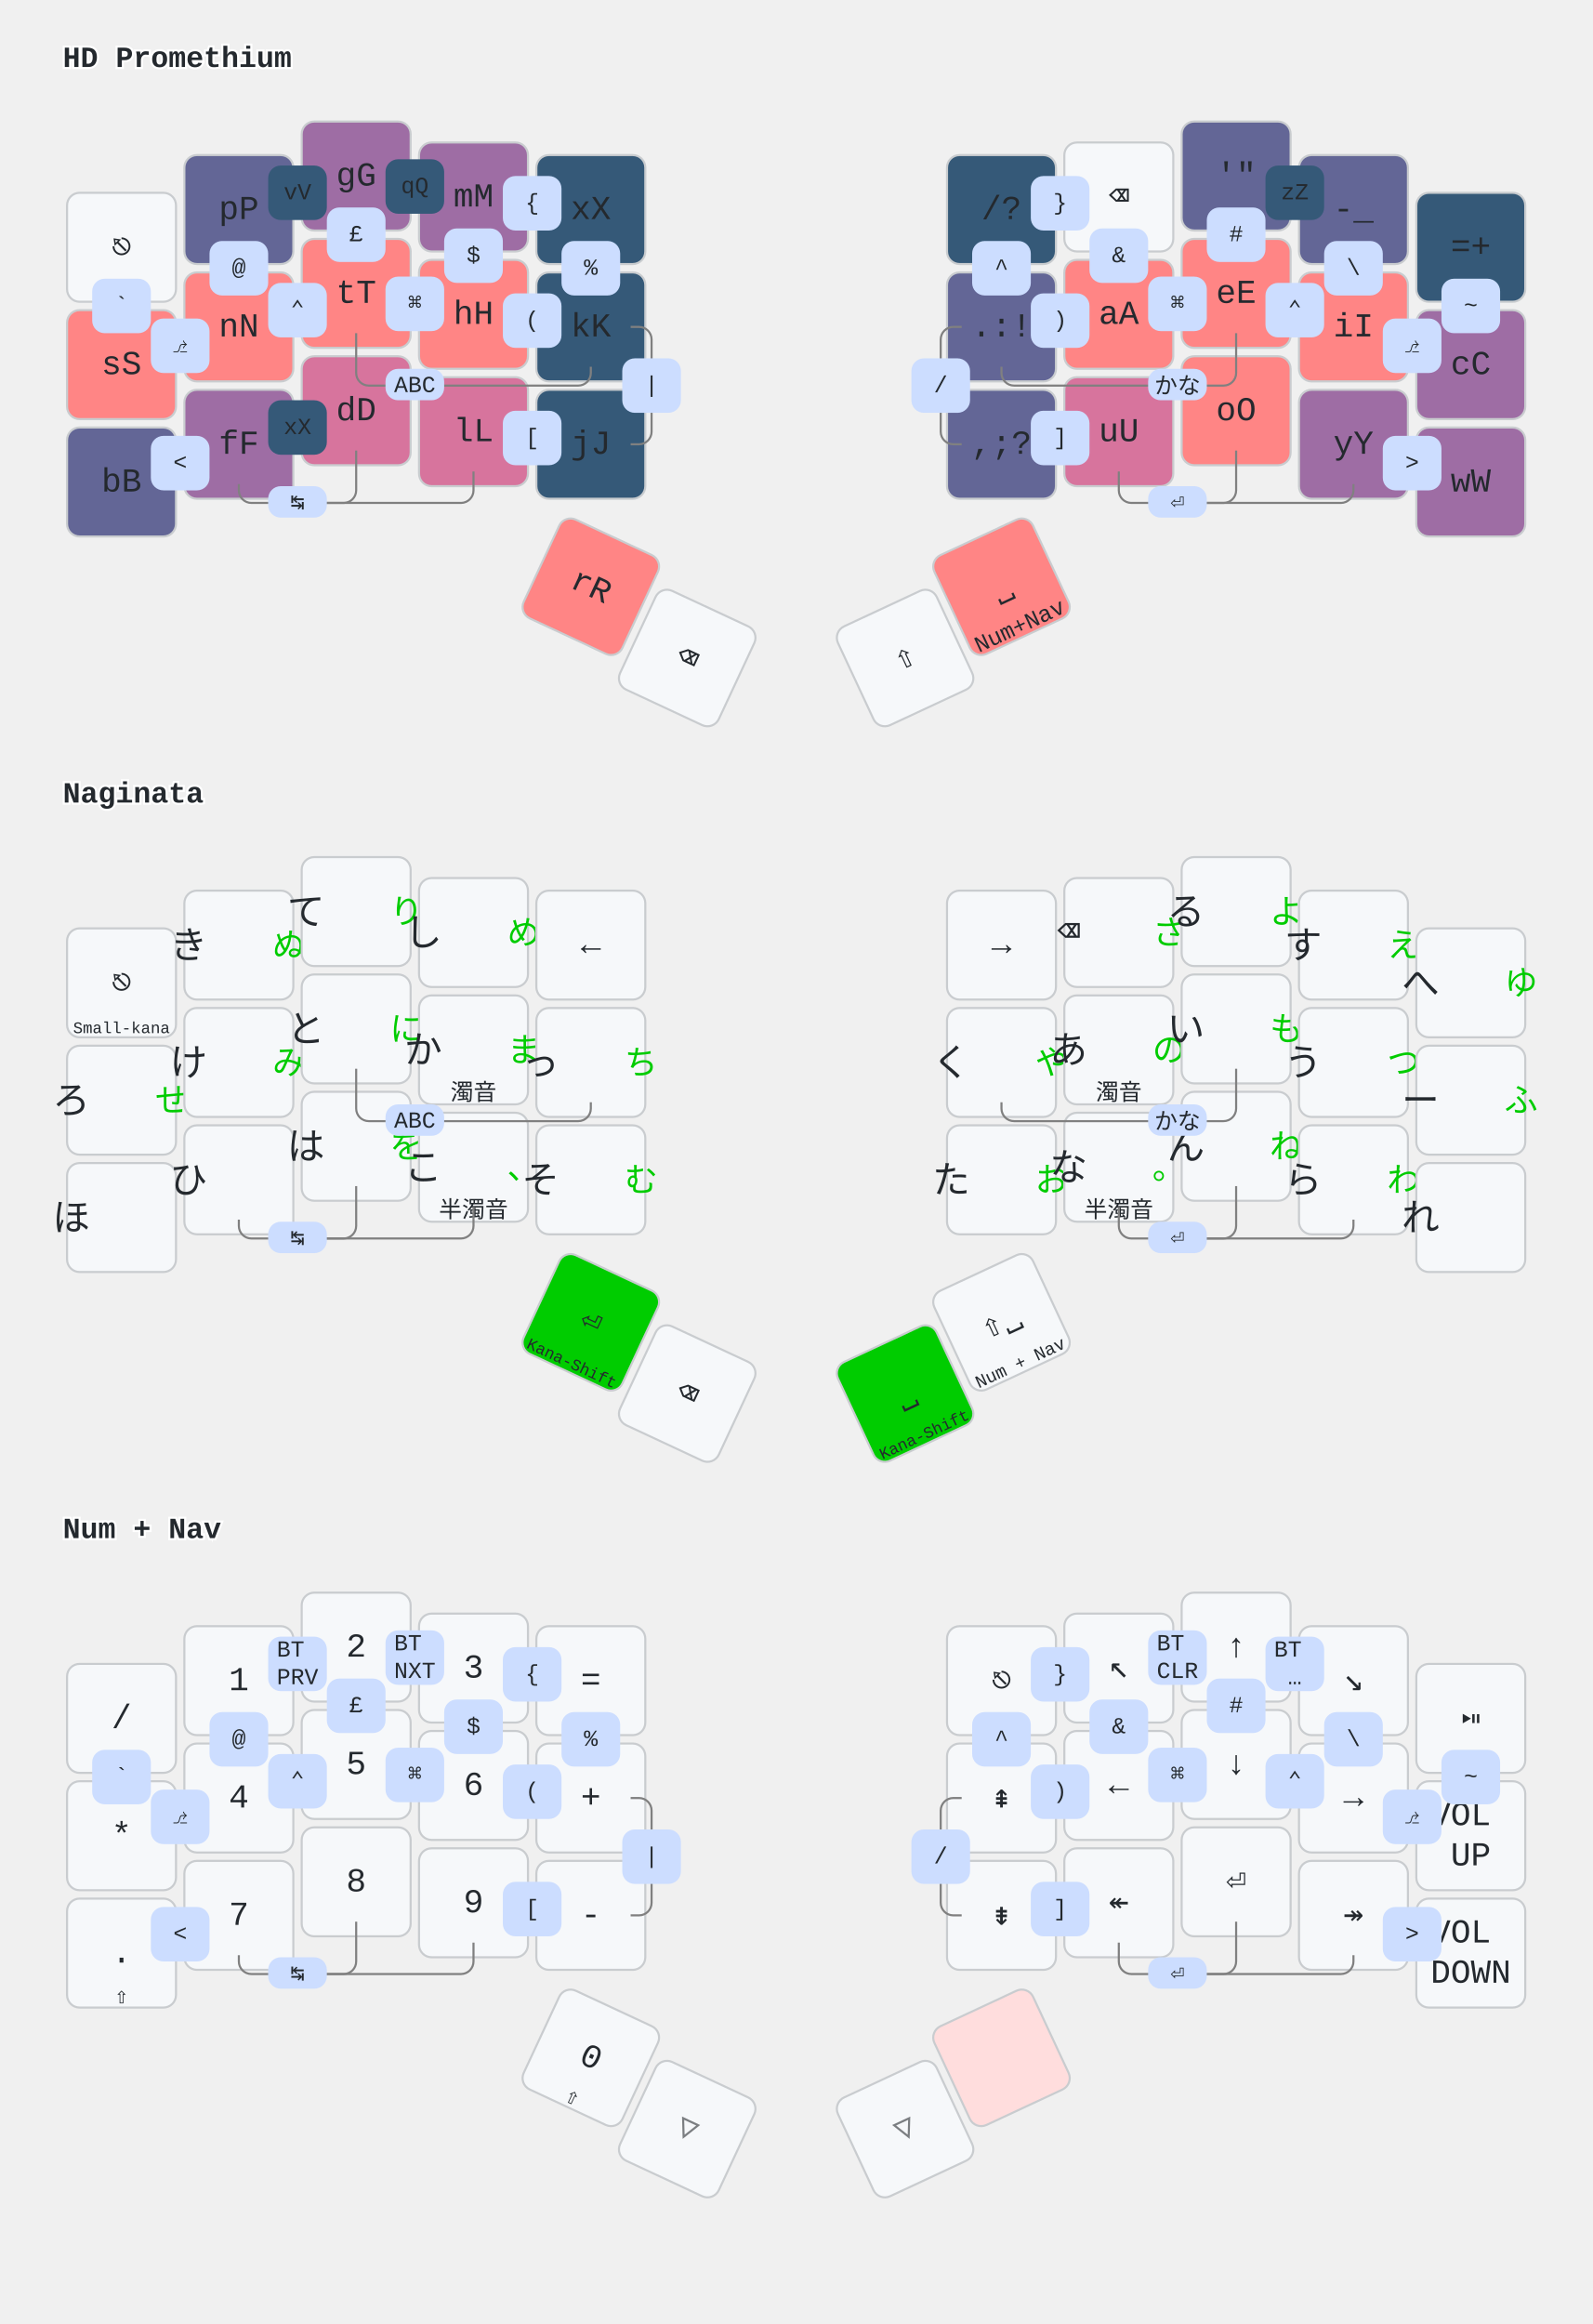
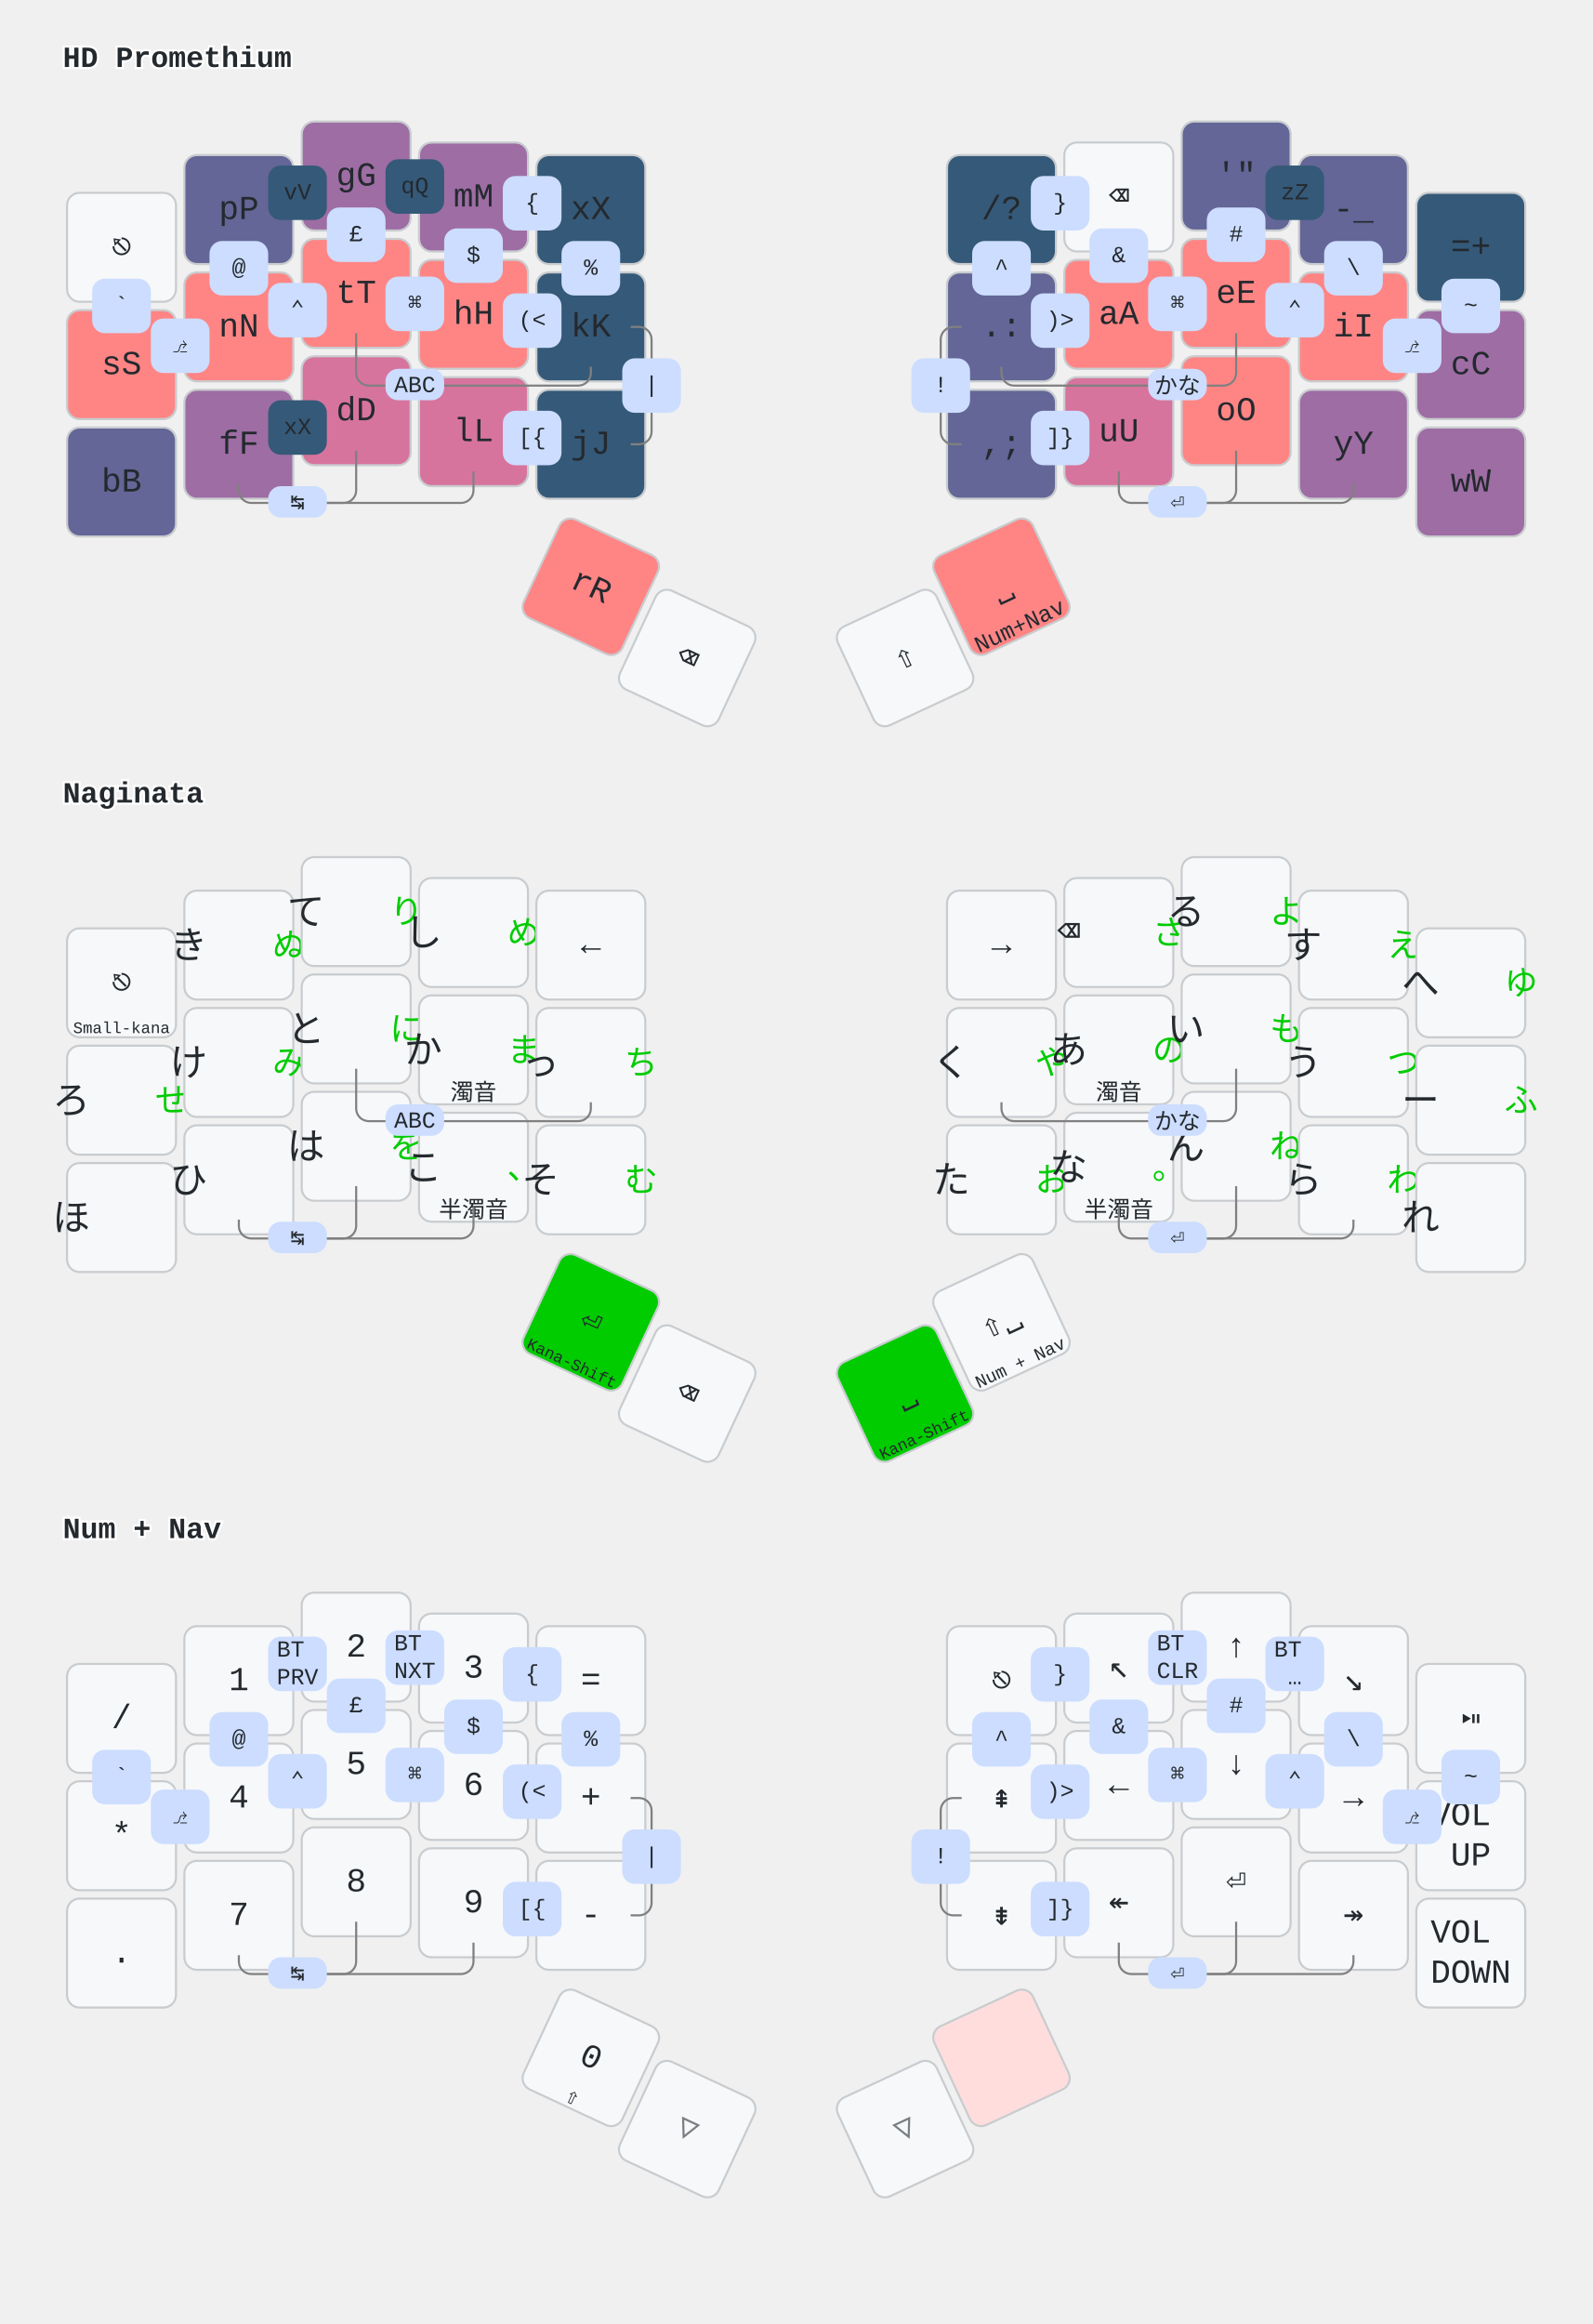
<svg xmlns="http://www.w3.org/2000/svg" width="760" height="1109" viewBox="0 0 760 1109" class="keymap">
  <style>/* inherit to force styles through use tags*/
svg path {
    fill: inherit;
}
/* font and background color specifications */
svg.keymap {
    font-family: SFMono-Regular,Consolas,Liberation Mono,Menlo,monospace;
    font-size: 14px;
    font-kerning: normal;
    text-rendering: optimizeLegibility;
    fill: #24292e;
}

/* default key styling */
rect.key {
    fill: #f6f8fa;
    stroke: #c9cccf;
    stroke-width: 1;
}

/* color accent for combo boxes */
rect.combo {
    fill: #cdf;
}

/* color accent for held keys */
rect.held, rect.combo.held {
    fill: #fdd;
}

/* color accent for ghost (optional) keys */
rect.ghost, rect.combo.ghost {
    stroke-dasharray: 4, 4;
    stroke-width: 2;
}

text {
    text-anchor: middle;
    dominant-baseline: middle;
}

/* styling for layer labels */
text.label {
    font-weight: bold;
    text-anchor: start;
    stroke: white;
    stroke-width: 2;
    paint-order: stroke;
}

text.tap {
    font-size: 16px;
}

/* styling for combo tap, and key hold/shifted label text */
text.combo, text.hold, text.shifted {
    font-size: 11px;
}

text.hold {
    text-anchor: middle;
    dominant-baseline: auto;
}

text.shifted {
    text-anchor: middle;
    dominant-baseline: hanging;
}

/* styling for hold/shifted label text in combo box */
text.combo.hold, text.combo.shifted {
    font-size: 8px;
}

/* lighter symbol for transparent keys */
text.trans {
    fill: #7b7e81;
}

/* styling for combo dendrons */
path.combo {
    stroke-width: 1;
    stroke: gray;
    fill: none;
}

/* Start Tabler Icons Cleanup */
/* cannot use height/width with glyphs */
.icon-tabler &gt; path {
    fill: inherit;
    stroke: inherit;
}
/* hide tabler's default box */
.icon-tabler &gt; path[stroke="none"][fill="none"] {
    visibility: collapse;
}

rect.low {
    fill: #355978;
}
rect.medium-low {
    fill: #636696;
}
rect.medium {
    fill: #9E6DA4;
}
rect.medium-high {
    fill: #D7749D;
}
rect.high {
    fill: #FF8585;
}

/* green styling for Naginata kana-shift */
rect.kshift {
    fill: #00CC00;
}
text.left {
    font-size: 18px;
    translate: 16px 7px;
}
text.right {
    fill: #00CC00;
    font-size: 16px;
    translate: -16px -10px;
}
</style>
  <g transform="translate(30, 0)" class="layer-HD Promethium">
    <text x="0" y="28" class="label" id="HD-Promethium">HD Promethium</text>
    <g transform="translate(0, 56)">
      <g transform="translate(28, 62)" class="key keypos-0">
        <rect rx="6" ry="6" x="-26" y="-26" width="52" height="52" class="key" />
        <text x="0" y="0" class="key tap">⎋</text>
      </g>
      <g transform="translate(84, 44)" class="key medium-low keypos-1">
        <rect rx="6" ry="6" x="-26" y="-26" width="52" height="52" class="key medium-low" />
        <text x="0" y="0" class="key medium-low tap">pP</text>
      </g>
      <g transform="translate(140, 28)" class="key medium keypos-2">
        <rect rx="6" ry="6" x="-26" y="-26" width="52" height="52" class="key medium" />
        <text x="0" y="0" class="key medium tap">gG</text>
      </g>
      <g transform="translate(196, 38)" class="key medium keypos-3">
        <rect rx="6" ry="6" x="-26" y="-26" width="52" height="52" class="key medium" />
        <text x="0" y="0" class="key medium tap">mM</text>
      </g>
      <g transform="translate(252, 44)" class="key low keypos-4">
        <rect rx="6" ry="6" x="-26" y="-26" width="52" height="52" class="key low" />
        <text x="0" y="0" class="key low tap">xX</text>
      </g>
      <g transform="translate(448, 44)" class="key low keypos-5">
        <rect rx="6" ry="6" x="-26" y="-26" width="52" height="52" class="key low" />
        <text x="0" y="0" class="key low tap">/?</text>
      </g>
      <g transform="translate(504, 38)" class="key keypos-6">
        <rect rx="6" ry="6" x="-26" y="-26" width="52" height="52" class="key" />
        <text x="0" y="0" class="key tap">⌫</text>
      </g>
      <g transform="translate(560, 28)" class="key medium-low keypos-7">
        <rect rx="6" ry="6" x="-26" y="-26" width="52" height="52" class="key medium-low" />
        <text x="0" y="0" class="key medium-low tap">'"</text>
      </g>
      <g transform="translate(616, 44)" class="key medium-low keypos-8">
        <rect rx="6" ry="6" x="-26" y="-26" width="52" height="52" class="key medium-low" />
        <text x="0" y="0" class="key medium-low tap">-_</text>
      </g>
      <g transform="translate(672, 62)" class="key low keypos-9">
        <rect rx="6" ry="6" x="-26" y="-26" width="52" height="52" class="key low" />
        <text x="0" y="0" class="key low tap">=+</text>
      </g>
      <g transform="translate(28, 118)" class="key high keypos-10">
        <rect rx="6" ry="6" x="-26" y="-26" width="52" height="52" class="key high" />
        <text x="0" y="0" class="key high tap">sS</text>
      </g>
      <g transform="translate(84, 100)" class="key high keypos-11">
        <rect rx="6" ry="6" x="-26" y="-26" width="52" height="52" class="key high" />
        <text x="0" y="0" class="key high tap">nN</text>
      </g>
      <g transform="translate(140, 84)" class="key high keypos-12">
        <rect rx="6" ry="6" x="-26" y="-26" width="52" height="52" class="key high" />
        <text x="0" y="0" class="key high tap">tT</text>
      </g>
      <g transform="translate(196, 94)" class="key high keypos-13">
        <rect rx="6" ry="6" x="-26" y="-26" width="52" height="52" class="key high" />
        <text x="0" y="0" class="key high tap">hH</text>
      </g>
      <g transform="translate(252, 100)" class="key low keypos-14">
        <rect rx="6" ry="6" x="-26" y="-26" width="52" height="52" class="key low" />
        <text x="0" y="0" class="key low tap">kK</text>
      </g>
      <g transform="translate(448, 100)" class="key medium-low keypos-15">
        <rect rx="6" ry="6" x="-26" y="-26" width="52" height="52" class="key medium-low" />
-         <text x="0" y="0" class="key medium-low tap">.:!</text>
+         <text x="0" y="0" class="key medium-low tap">.:</text>
      </g>
      <g transform="translate(504, 94)" class="key high keypos-16">
        <rect rx="6" ry="6" x="-26" y="-26" width="52" height="52" class="key high" />
        <text x="0" y="0" class="key high tap">aA</text>
      </g>
      <g transform="translate(560, 84)" class="key high keypos-17">
        <rect rx="6" ry="6" x="-26" y="-26" width="52" height="52" class="key high" />
        <text x="0" y="0" class="key high tap">eE</text>
      </g>
      <g transform="translate(616, 100)" class="key high keypos-18">
        <rect rx="6" ry="6" x="-26" y="-26" width="52" height="52" class="key high" />
        <text x="0" y="0" class="key high tap">iI</text>
      </g>
      <g transform="translate(672, 118)" class="key medium keypos-19">
        <rect rx="6" ry="6" x="-26" y="-26" width="52" height="52" class="key medium" />
        <text x="0" y="0" class="key medium tap">cC</text>
      </g>
      <g transform="translate(28, 174)" class="key medium-low keypos-20">
        <rect rx="6" ry="6" x="-26" y="-26" width="52" height="52" class="key medium-low" />
        <text x="0" y="0" class="key medium-low tap">bB</text>
      </g>
      <g transform="translate(84, 156)" class="key medium keypos-21">
        <rect rx="6" ry="6" x="-26" y="-26" width="52" height="52" class="key medium" />
        <text x="0" y="0" class="key medium tap">fF</text>
      </g>
      <g transform="translate(140, 140)" class="key medium-high keypos-22">
        <rect rx="6" ry="6" x="-26" y="-26" width="52" height="52" class="key medium-high" />
        <text x="0" y="0" class="key medium-high tap">dD</text>
      </g>
      <g transform="translate(196, 150)" class="key medium-high keypos-23">
        <rect rx="6" ry="6" x="-26" y="-26" width="52" height="52" class="key medium-high" />
        <text x="0" y="0" class="key medium-high tap">lL</text>
      </g>
      <g transform="translate(252, 156)" class="key low keypos-24">
        <rect rx="6" ry="6" x="-26" y="-26" width="52" height="52" class="key low" />
        <text x="0" y="0" class="key low tap">jJ</text>
      </g>
      <g transform="translate(448, 156)" class="key medium-low keypos-25">
        <rect rx="6" ry="6" x="-26" y="-26" width="52" height="52" class="key medium-low" />
-         <text x="0" y="0" class="key medium-low tap">,;?</text>
+         <text x="0" y="0" class="key medium-low tap">,;</text>
      </g>
      <g transform="translate(504, 150)" class="key medium-high keypos-26">
        <rect rx="6" ry="6" x="-26" y="-26" width="52" height="52" class="key medium-high" />
        <text x="0" y="0" class="key medium-high tap">uU</text>
      </g>
      <g transform="translate(560, 140)" class="key high keypos-27">
        <rect rx="6" ry="6" x="-26" y="-26" width="52" height="52" class="key high" />
        <text x="0" y="0" class="key high tap">oO</text>
      </g>
      <g transform="translate(616, 156)" class="key medium keypos-28">
        <rect rx="6" ry="6" x="-26" y="-26" width="52" height="52" class="key medium" />
        <text x="0" y="0" class="key medium tap">yY</text>
      </g>
      <g transform="translate(672, 174)" class="key medium keypos-29">
        <rect rx="6" ry="6" x="-26" y="-26" width="52" height="52" class="key medium" />
        <text x="0" y="0" class="key medium tap">wW</text>
      </g>
      <g transform="translate(252, 224) rotate(25.0)" class="key high keypos-30">
        <rect rx="6" ry="6" x="-26" y="-26" width="52" height="52" class="key high" />
        <text x="0" y="0" class="key high tap">rR</text>
      </g>
      <g transform="translate(298, 258) rotate(25.0)" class="key keypos-31">
        <rect rx="6" ry="6" x="-26" y="-26" width="52" height="52" class="key" />
        <text x="0" y="0" class="key tap">⌫</text>
      </g>
      <g transform="translate(402, 258) rotate(-25.0)" class="key keypos-32">
        <rect rx="6" ry="6" x="-26" y="-26" width="52" height="52" class="key" />
        <text x="0" y="0" class="key tap">⇧</text>
      </g>
      <g transform="translate(448, 224) rotate(-25.0)" class="key high keypos-33">
        <rect rx="6" ry="6" x="-26" y="-26" width="52" height="52" class="key high" />
        <text x="0" y="0" class="key high tap">⎵</text>
        <text x="0" y="24" class="key high hold">Num+Nav</text>
      </g>
      <g class="combo combopos-2">
        <path d="M532,128 h-78 a6.0,6.0 0 0 1 -6.0,-6.0 v-3" class="combo" />
        <path d="M532,128 h22 a6.0,6.0 0 0 0 6.0,-6.0 v-19" class="combo" />
        <rect rx="6" ry="6" x="518" y="120" width="28" height="15" class="combo" />
        <text x="532" y="128" class="combo tap">かな</text>
      </g>
      <g class="combo combopos-3">
        <path d="M168,128 h78 a6.0,6.0 0 0 0 6.0,-6.0 v-3" class="combo" />
        <path d="M168,128 h-22 a6.0,6.0 0 0 1 -6.0,-6.0 v-19" class="combo" />
        <rect rx="6" ry="6" x="154" y="120" width="28" height="15" class="combo" />
        <text x="168" y="128" class="combo tap">ABC</text>
      </g>
      <g class="combo combopos-4">
        <path d="M112,184 h78 a6.0,6.0 0 0 0 6.0,-6.0 v-9" class="combo" />
        <path d="M112,184 h22 a6.0,6.0 0 0 0 6.0,-6.0 v-19" class="combo" />
        <path d="M112,184 h-22 a6.0,6.0 0 0 1 -6.0,-6.0 v-3" class="combo" />
        <rect rx="6" ry="6" x="98" y="176" width="28" height="15" class="combo" />
        <text x="112" y="184" class="combo tap">↹</text>
      </g>
      <g class="combo combopos-5">
        <path d="M532,184 h-22 a6.0,6.0 0 0 1 -6.0,-6.0 v-9" class="combo" />
        <path d="M532,184 h22 a6.0,6.0 0 0 0 6.0,-6.0 v-19" class="combo" />
        <path d="M532,184 h78 a6.0,6.0 0 0 0 6.0,-6.0 v-3" class="combo" />
        <rect rx="6" ry="6" x="518" y="176" width="28" height="15" class="combo" />
        <text x="532" y="184" class="combo tap">⏎</text>
      </g>
      <g class="combo combopos-6">
        <rect rx="6" ry="6" x="42" y="96" width="28" height="26" class="combo" />
        <text x="56" y="109" class="combo tap">⎇</text>
      </g>
      <g class="combo combopos-7">
        <rect rx="6" ry="6" x="98" y="79" width="28" height="26" class="combo" />
        <text x="112" y="92" class="combo tap">⌃</text>
      </g>
      <g class="combo combopos-8">
        <rect rx="6" ry="6" x="154" y="76" width="28" height="26" class="combo" />
        <text x="168" y="89" class="combo tap">⌘</text>
      </g>
      <g class="combo combopos-9">
        <rect rx="6" ry="6" x="630" y="96" width="28" height="26" class="combo" />
        <text x="644" y="109" class="combo tap">⎇</text>
      </g>
      <g class="combo combopos-10">
        <rect rx="6" ry="6" x="574" y="79" width="28" height="26" class="combo" />
        <text x="588" y="92" class="combo tap">⌃</text>
      </g>
      <g class="combo combopos-11">
        <rect rx="6" ry="6" x="518" y="76" width="28" height="26" class="combo" />
        <text x="532" y="89" class="combo tap">⌘</text>
      </g>
      <g class="combo low combopos-12">
        <rect rx="6" ry="6" x="154" y="20" width="28" height="26" class="combo low" />
        <text x="168" y="33" class="combo low tap">qQ</text>
      </g>
      <g class="combo low combopos-13">
        <rect rx="6" ry="6" x="574" y="23" width="28" height="26" class="combo low" />
        <text x="588" y="36" class="combo low tap">zZ</text>
      </g>
      <g class="combo low combopos-14">
        <rect rx="6" ry="6" x="98" y="23" width="28" height="26" class="combo low" />
        <text x="112" y="36" class="combo low tap">vV</text>
      </g>
      <g class="combo low combopos-15">
        <rect rx="6" ry="6" x="98" y="135" width="28" height="26" class="combo low" />
        <text x="112" y="148" class="combo low tap">xX</text>
      </g>
      <g class="combo combopos-16">
        <rect rx="6" ry="6" x="14" y="77" width="28" height="26" class="combo" />
        <text x="28" y="90" class="combo tap">`</text>
      </g>
      <g class="combo combopos-17">
        <rect rx="6" ry="6" x="70" y="59" width="28" height="26" class="combo" />
        <text x="84" y="72" class="combo tap">@</text>
      </g>
      <g class="combo combopos-18">
        <rect rx="6" ry="6" x="126" y="43" width="28" height="26" class="combo" />
        <text x="140" y="56" class="combo tap">£</text>
      </g>
      <g class="combo combopos-19">
        <rect rx="6" ry="6" x="182" y="53" width="28" height="26" class="combo" />
        <text x="196" y="66" class="combo tap">$</text>
      </g>
      <g class="combo combopos-20">
        <rect rx="6" ry="6" x="238" y="59" width="28" height="26" class="combo" />
        <text x="252" y="72" class="combo tap">%</text>
      </g>
      <g class="combo combopos-21">
        <path d="M281,128 v-22 a6.0,6.0 0 0 0 -6.0,-6.0 h-4" class="combo" />
        <path d="M281,128 v22 a6.0,6.0 0 0 1 -6.0,6.0 h-4" class="combo" />
        <rect rx="6" ry="6" x="267" y="115" width="28" height="26" class="combo" />
        <text x="281" y="128" class="combo tap">|</text>
      </g>
      <g class="combo combopos-22">
        <path d="M419,128 v-22 a6.0,6.0 0 0 1 6.0,-6.0 h4" class="combo" />
        <path d="M419,128 v22 a6.0,6.0 0 0 0 6.0,6.0 h4" class="combo" />
        <rect rx="6" ry="6" x="405" y="115" width="28" height="26" class="combo" />
-         <text x="419" y="128" class="combo tap">/</text>
+         <text x="419" y="128" class="combo tap">!</text>
      </g>
      <g class="combo combopos-23">
        <rect rx="6" ry="6" x="434" y="59" width="28" height="26" class="combo" />
        <text x="448" y="72" class="combo tap">^</text>
      </g>
      <g class="combo combopos-24">
        <rect rx="6" ry="6" x="490" y="53" width="28" height="26" class="combo" />
        <text x="504" y="66" class="combo tap">&amp;</text>
      </g>
      <g class="combo combopos-25">
        <rect rx="6" ry="6" x="546" y="43" width="28" height="26" class="combo" />
        <text x="560" y="56" class="combo tap">#</text>
      </g>
      <g class="combo combopos-26">
        <rect rx="6" ry="6" x="602" y="59" width="28" height="26" class="combo" />
        <text x="616" y="72" class="combo tap">\</text>
      </g>
      <g class="combo combopos-27">
        <rect rx="6" ry="6" x="658" y="77" width="28" height="26" class="combo" />
        <text x="672" y="90" class="combo tap">~</text>
      </g>
      <g class="combo combopos-28">
        <rect rx="6" ry="6" x="210" y="28" width="28" height="26" class="combo" />
        <text x="224" y="41" class="combo tap">{</text>
      </g>
      <g class="combo combopos-29">
        <rect rx="6" ry="6" x="462" y="28" width="28" height="26" class="combo" />
        <text x="476" y="41" class="combo tap">}</text>
      </g>
      <g class="combo combopos-30">
        <rect rx="6" ry="6" x="210" y="84" width="28" height="26" class="combo" />
-         <text x="224" y="97" class="combo tap">(</text>
+         <text x="224" y="97" class="combo tap">(&lt;</text>
      </g>
      <g class="combo combopos-31">
        <rect rx="6" ry="6" x="462" y="84" width="28" height="26" class="combo" />
-         <text x="476" y="97" class="combo tap">)</text>
+         <text x="476" y="97" class="combo tap">)&gt;</text>
      </g>
      <g class="combo combopos-32">
        <rect rx="6" ry="6" x="210" y="140" width="28" height="26" class="combo" />
-         <text x="224" y="153" class="combo tap">[</text>
+         <text x="224" y="153" class="combo tap">[{</text>
      </g>
      <g class="combo combopos-33">
        <rect rx="6" ry="6" x="462" y="140" width="28" height="26" class="combo" />
-         <text x="476" y="153" class="combo tap">]</text>
-       </g>
-       <g class="combo combopos-34">
-         <rect rx="6" ry="6" x="42" y="152" width="28" height="26" class="combo" />
-         <text x="56" y="165" class="combo tap">&lt;</text>
-       </g>
-       <g class="combo combopos-35">
-         <rect rx="6" ry="6" x="630" y="152" width="28" height="26" class="combo" />
-         <text x="644" y="165" class="combo tap">&gt;</text>
+         <text x="476" y="153" class="combo tap">]}</text>
      </g>
    </g>
  </g>
  <g transform="translate(30, 351)" class="layer-Naginata">
    <text x="0" y="28" class="label" id="Naginata">Naginata</text>
    <g transform="translate(0, 56)">
      <g transform="translate(28, 62)" class="key keypos-0">
        <rect rx="6" ry="6" x="-26" y="-26" width="52" height="52" class="key" />
        <text x="0" y="0" class="key tap">⎋</text>
        <text x="0" y="24" class="key hold">
          <tspan style="font-size: 70%">Small-kana</tspan>
        </text>
      </g>
      <g transform="translate(84, 44)" class="key keypos-1">
        <rect rx="6" ry="6" x="-26" y="-26" width="52" height="52" class="key" />
        <text x="-24" y="0" class="key left">き</text>
        <text x="24" y="0" class="key right">ぬ</text>
      </g>
      <g transform="translate(140, 28)" class="key keypos-2">
        <rect rx="6" ry="6" x="-26" y="-26" width="52" height="52" class="key" />
        <text x="-24" y="0" class="key left">て</text>
        <text x="24" y="0" class="key right">り</text>
      </g>
      <g transform="translate(196, 38)" class="key keypos-3">
        <rect rx="6" ry="6" x="-26" y="-26" width="52" height="52" class="key" />
        <text x="-24" y="0" class="key left">し</text>
        <text x="24" y="0" class="key right">め</text>
      </g>
      <g transform="translate(252, 44)" class="key keypos-4">
        <rect rx="6" ry="6" x="-26" y="-26" width="52" height="52" class="key" />
        <text x="0" y="0" class="key tap">←</text>
      </g>
      <g transform="translate(448, 44)" class="key keypos-5">
        <rect rx="6" ry="6" x="-26" y="-26" width="52" height="52" class="key" />
        <text x="0" y="0" class="key tap">→</text>
      </g>
      <g transform="translate(504, 38)" class="key keypos-6">
        <rect rx="6" ry="6" x="-26" y="-26" width="52" height="52" class="key" />
        <text x="-24" y="0" class="key left">⌫</text>
        <text x="24" y="0" class="key right">さ</text>
      </g>
      <g transform="translate(560, 28)" class="key keypos-7">
        <rect rx="6" ry="6" x="-26" y="-26" width="52" height="52" class="key" />
        <text x="-24" y="0" class="key left">る</text>
        <text x="24" y="0" class="key right">よ</text>
      </g>
      <g transform="translate(616, 44)" class="key keypos-8">
        <rect rx="6" ry="6" x="-26" y="-26" width="52" height="52" class="key" />
        <text x="-24" y="0" class="key left">す</text>
        <text x="24" y="0" class="key right">え</text>
      </g>
      <g transform="translate(672, 62)" class="key keypos-9">
        <rect rx="6" ry="6" x="-26" y="-26" width="52" height="52" class="key" />
        <text x="-24" y="0" class="key left">へ</text>
        <text x="24" y="0" class="key right">ゆ</text>
      </g>
      <g transform="translate(28, 118)" class="key keypos-10">
        <rect rx="6" ry="6" x="-26" y="-26" width="52" height="52" class="key" />
        <text x="-24" y="0" class="key left">ろ</text>
        <text x="24" y="0" class="key right">せ</text>
      </g>
      <g transform="translate(84, 100)" class="key keypos-11">
        <rect rx="6" ry="6" x="-26" y="-26" width="52" height="52" class="key" />
        <text x="-24" y="0" class="key left">け</text>
        <text x="24" y="0" class="key right">み</text>
      </g>
      <g transform="translate(140, 84)" class="key keypos-12">
        <rect rx="6" ry="6" x="-26" y="-26" width="52" height="52" class="key" />
        <text x="-24" y="0" class="key left">と</text>
        <text x="24" y="0" class="key right">に</text>
      </g>
      <g transform="translate(196, 94)" class="key keypos-13">
        <rect rx="6" ry="6" x="-26" y="-26" width="52" height="52" class="key" />
        <text x="0" y="24" class="key hold">濁音</text>
        <text x="-24" y="0" class="key left">か</text>
        <text x="24" y="0" class="key right">ま</text>
      </g>
      <g transform="translate(252, 100)" class="key keypos-14">
        <rect rx="6" ry="6" x="-26" y="-26" width="52" height="52" class="key" />
        <text x="-24" y="0" class="key left">っ</text>
        <text x="24" y="0" class="key right">ち</text>
      </g>
      <g transform="translate(448, 100)" class="key keypos-15">
        <rect rx="6" ry="6" x="-26" y="-26" width="52" height="52" class="key" />
        <text x="-24" y="0" class="key left">く</text>
        <text x="24" y="0" class="key right">や</text>
      </g>
      <g transform="translate(504, 94)" class="key keypos-16">
        <rect rx="6" ry="6" x="-26" y="-26" width="52" height="52" class="key" />
        <text x="0" y="24" class="key hold">濁音</text>
        <text x="-24" y="0" class="key left">あ</text>
        <text x="24" y="0" class="key right">の</text>
      </g>
      <g transform="translate(560, 84)" class="key keypos-17">
        <rect rx="6" ry="6" x="-26" y="-26" width="52" height="52" class="key" />
        <text x="-24" y="0" class="key left">い</text>
        <text x="24" y="0" class="key right">も</text>
      </g>
      <g transform="translate(616, 100)" class="key keypos-18">
        <rect rx="6" ry="6" x="-26" y="-26" width="52" height="52" class="key" />
        <text x="-24" y="0" class="key left">う</text>
        <text x="24" y="0" class="key right">つ</text>
      </g>
      <g transform="translate(672, 118)" class="key keypos-19">
        <rect rx="6" ry="6" x="-26" y="-26" width="52" height="52" class="key" />
        <text x="-24" y="0" class="key left">ー</text>
        <text x="24" y="0" class="key right">ふ</text>
      </g>
      <g transform="translate(28, 174)" class="key keypos-20">
        <rect rx="6" ry="6" x="-26" y="-26" width="52" height="52" class="key" />
        <text x="-24" y="0" class="key left">ほ</text>
      </g>
      <g transform="translate(84, 156)" class="key keypos-21">
        <rect rx="6" ry="6" x="-26" y="-26" width="52" height="52" class="key" />
        <text x="-24" y="0" class="key left">ひ</text>
      </g>
      <g transform="translate(140, 140)" class="key keypos-22">
        <rect rx="6" ry="6" x="-26" y="-26" width="52" height="52" class="key" />
        <text x="-24" y="0" class="key left">は</text>
        <text x="24" y="0" class="key right">を</text>
      </g>
      <g transform="translate(196, 150)" class="key keypos-23">
        <rect rx="6" ry="6" x="-26" y="-26" width="52" height="52" class="key" />
        <text x="0" y="24" class="key hold">半濁音</text>
        <text x="-24" y="0" class="key left">こ</text>
        <text x="24" y="0" class="key right">、</text>
      </g>
      <g transform="translate(252, 156)" class="key keypos-24">
        <rect rx="6" ry="6" x="-26" y="-26" width="52" height="52" class="key" />
        <text x="-24" y="0" class="key left">そ</text>
        <text x="24" y="0" class="key right">む</text>
      </g>
      <g transform="translate(448, 156)" class="key keypos-25">
        <rect rx="6" ry="6" x="-26" y="-26" width="52" height="52" class="key" />
        <text x="-24" y="0" class="key left">た</text>
        <text x="24" y="0" class="key right">お</text>
      </g>
      <g transform="translate(504, 150)" class="key keypos-26">
        <rect rx="6" ry="6" x="-26" y="-26" width="52" height="52" class="key" />
        <text x="0" y="24" class="key hold">半濁音</text>
        <text x="-24" y="0" class="key left">な</text>
        <text x="24" y="0" class="key right">。</text>
      </g>
      <g transform="translate(560, 140)" class="key keypos-27">
        <rect rx="6" ry="6" x="-26" y="-26" width="52" height="52" class="key" />
        <text x="-24" y="0" class="key left">ん</text>
        <text x="24" y="0" class="key right">ね</text>
      </g>
      <g transform="translate(616, 156)" class="key keypos-28">
        <rect rx="6" ry="6" x="-26" y="-26" width="52" height="52" class="key" />
        <text x="-24" y="0" class="key left">ら</text>
        <text x="24" y="0" class="key right">わ</text>
      </g>
      <g transform="translate(672, 174)" class="key keypos-29">
        <rect rx="6" ry="6" x="-26" y="-26" width="52" height="52" class="key" />
        <text x="-24" y="0" class="key left">れ</text>
      </g>
      <g transform="translate(252, 224) rotate(25.0)" class="key kshift keypos-30">
        <rect rx="6" ry="6" x="-26" y="-26" width="52" height="52" class="key kshift" />
        <text x="0" y="0" class="key kshift tap">⏎</text>
        <text x="0" y="24" class="key kshift hold">
          <tspan style="font-size: 70%">Kana-Shift</tspan>
        </text>
      </g>
      <g transform="translate(298, 258) rotate(25.0)" class="key keypos-31">
        <rect rx="6" ry="6" x="-26" y="-26" width="52" height="52" class="key" />
        <text x="0" y="0" class="key tap">⌫</text>
      </g>
      <g transform="translate(402, 258) rotate(-25.0)" class="key kshift keypos-32">
        <rect rx="6" ry="6" x="-26" y="-26" width="52" height="52" class="key kshift" />
        <text x="0" y="0" class="key kshift tap">⎵</text>
        <text x="0" y="24" class="key kshift hold">
          <tspan style="font-size: 70%">Kana-Shift</tspan>
        </text>
      </g>
      <g transform="translate(448, 224) rotate(-25.0)" class="key keypos-33">
        <rect rx="6" ry="6" x="-26" y="-26" width="52" height="52" class="key" />
        <text x="0" y="0" class="key tap">⇧⎵</text>
        <a href="#Num--Nav">
          <text x="0" y="24" class="key hold layer-activator">
            <tspan style="font-size: 78%">Num + Nav</tspan>
          </text>
        </a>
      </g>
      <g class="combo combopos-0">
        <path d="M532,128 h-78 a6.0,6.0 0 0 1 -6.0,-6.0 v-3" class="combo" />
        <path d="M532,128 h22 a6.0,6.0 0 0 0 6.0,-6.0 v-19" class="combo" />
        <rect rx="6" ry="6" x="518" y="120" width="28" height="15" class="combo" />
        <text x="532" y="128" class="combo tap">かな</text>
      </g>
      <g class="combo combopos-1">
        <path d="M168,128 h78 a6.0,6.0 0 0 0 6.0,-6.0 v-3" class="combo" />
        <path d="M168,128 h-22 a6.0,6.0 0 0 1 -6.0,-6.0 v-19" class="combo" />
        <rect rx="6" ry="6" x="154" y="120" width="28" height="15" class="combo" />
        <text x="168" y="128" class="combo tap">ABC</text>
      </g>
      <g class="combo combopos-2">
        <path d="M112,184 h78 a6.0,6.0 0 0 0 6.0,-6.0 v-9" class="combo" />
        <path d="M112,184 h22 a6.0,6.0 0 0 0 6.0,-6.0 v-19" class="combo" />
        <path d="M112,184 h-22 a6.0,6.0 0 0 1 -6.0,-6.0 v-3" class="combo" />
        <rect rx="6" ry="6" x="98" y="176" width="28" height="15" class="combo" />
        <text x="112" y="184" class="combo tap">↹</text>
      </g>
      <g class="combo combopos-3">
        <path d="M532,184 h-22 a6.0,6.0 0 0 1 -6.0,-6.0 v-9" class="combo" />
        <path d="M532,184 h22 a6.0,6.0 0 0 0 6.0,-6.0 v-19" class="combo" />
        <path d="M532,184 h78 a6.0,6.0 0 0 0 6.0,-6.0 v-3" class="combo" />
        <rect rx="6" ry="6" x="518" y="176" width="28" height="15" class="combo" />
        <text x="532" y="184" class="combo tap">⏎</text>
      </g>
    </g>
  </g>
  <g transform="translate(30, 702)" class="layer-Num + Nav">
    <text x="0" y="28" class="label" id="Num--Nav">Num + Nav</text>
    <g transform="translate(0, 56)">
      <g transform="translate(28, 62)" class="key keypos-0">
        <rect rx="6" ry="6" x="-26" y="-26" width="52" height="52" class="key" />
        <text x="0" y="0" class="key tap">/</text>
      </g>
      <g transform="translate(84, 44)" class="key keypos-1">
        <rect rx="6" ry="6" x="-26" y="-26" width="52" height="52" class="key" />
        <text x="0" y="0" class="key tap">1</text>
      </g>
      <g transform="translate(140, 28)" class="key keypos-2">
        <rect rx="6" ry="6" x="-26" y="-26" width="52" height="52" class="key" />
        <text x="0" y="0" class="key tap">2</text>
      </g>
      <g transform="translate(196, 38)" class="key keypos-3">
        <rect rx="6" ry="6" x="-26" y="-26" width="52" height="52" class="key" />
        <text x="0" y="0" class="key tap">3</text>
      </g>
      <g transform="translate(252, 44)" class="key keypos-4">
        <rect rx="6" ry="6" x="-26" y="-26" width="52" height="52" class="key" />
        <text x="0" y="0" class="key tap">=</text>
      </g>
      <g transform="translate(448, 44)" class="key keypos-5">
        <rect rx="6" ry="6" x="-26" y="-26" width="52" height="52" class="key" />
        <text x="0" y="0" class="key tap">⎋</text>
      </g>
      <g transform="translate(504, 38)" class="key keypos-6">
        <rect rx="6" ry="6" x="-26" y="-26" width="52" height="52" class="key" />
        <text x="0" y="0" class="key tap">↖</text>
      </g>
      <g transform="translate(560, 28)" class="key keypos-7">
        <rect rx="6" ry="6" x="-26" y="-26" width="52" height="52" class="key" />
        <text x="0" y="0" class="key tap">↑</text>
      </g>
      <g transform="translate(616, 44)" class="key keypos-8">
        <rect rx="6" ry="6" x="-26" y="-26" width="52" height="52" class="key" />
        <text x="0" y="0" class="key tap">↘</text>
      </g>
      <g transform="translate(672, 62)" class="key keypos-9">
        <rect rx="6" ry="6" x="-26" y="-26" width="52" height="52" class="key" />
        <text x="0" y="0" class="key tap">⏯</text>
      </g>
      <g transform="translate(28, 118)" class="key keypos-10">
        <rect rx="6" ry="6" x="-26" y="-26" width="52" height="52" class="key" />
        <text x="0" y="0" class="key tap">*</text>
      </g>
      <g transform="translate(84, 100)" class="key keypos-11">
        <rect rx="6" ry="6" x="-26" y="-26" width="52" height="52" class="key" />
        <text x="0" y="0" class="key tap">4</text>
      </g>
      <g transform="translate(140, 84)" class="key keypos-12">
        <rect rx="6" ry="6" x="-26" y="-26" width="52" height="52" class="key" />
        <text x="0" y="0" class="key tap">5</text>
      </g>
      <g transform="translate(196, 94)" class="key keypos-13">
        <rect rx="6" ry="6" x="-26" y="-26" width="52" height="52" class="key" />
        <text x="0" y="0" class="key tap">6</text>
      </g>
      <g transform="translate(252, 100)" class="key keypos-14">
        <rect rx="6" ry="6" x="-26" y="-26" width="52" height="52" class="key" />
        <text x="0" y="0" class="key tap">+</text>
      </g>
      <g transform="translate(448, 100)" class="key keypos-15">
        <rect rx="6" ry="6" x="-26" y="-26" width="52" height="52" class="key" />
        <text x="0" y="0" class="key tap">⇞</text>
      </g>
      <g transform="translate(504, 94)" class="key keypos-16">
        <rect rx="6" ry="6" x="-26" y="-26" width="52" height="52" class="key" />
        <text x="0" y="0" class="key tap">←</text>
      </g>
      <g transform="translate(560, 84)" class="key keypos-17">
        <rect rx="6" ry="6" x="-26" y="-26" width="52" height="52" class="key" />
        <text x="0" y="0" class="key tap">↓</text>
      </g>
      <g transform="translate(616, 100)" class="key keypos-18">
        <rect rx="6" ry="6" x="-26" y="-26" width="52" height="52" class="key" />
        <text x="0" y="0" class="key tap">→</text>
      </g>
      <g transform="translate(672, 118)" class="key keypos-19">
        <rect rx="6" ry="6" x="-26" y="-26" width="52" height="52" class="key" />
        <text x="0" y="0" class="key tap">
          <tspan x="0" dy="-0.6em">VOL</tspan>
          <tspan x="0" dy="1.2em">UP</tspan>
        </text>
      </g>
      <g transform="translate(28, 174)" class="key keypos-20">
        <rect rx="6" ry="6" x="-26" y="-26" width="52" height="52" class="key" />
        <text x="0" y="0" class="key tap">.</text>
-         <text x="0" y="24" class="key hold">⇧</text>
      </g>
      <g transform="translate(84, 156)" class="key keypos-21">
        <rect rx="6" ry="6" x="-26" y="-26" width="52" height="52" class="key" />
        <text x="0" y="0" class="key tap">7</text>
      </g>
      <g transform="translate(140, 140)" class="key keypos-22">
        <rect rx="6" ry="6" x="-26" y="-26" width="52" height="52" class="key" />
        <text x="0" y="0" class="key tap">8</text>
      </g>
      <g transform="translate(196, 150)" class="key keypos-23">
        <rect rx="6" ry="6" x="-26" y="-26" width="52" height="52" class="key" />
        <text x="0" y="0" class="key tap">9</text>
      </g>
      <g transform="translate(252, 156)" class="key keypos-24">
        <rect rx="6" ry="6" x="-26" y="-26" width="52" height="52" class="key" />
        <text x="0" y="0" class="key tap">-</text>
      </g>
      <g transform="translate(448, 156)" class="key keypos-25">
        <rect rx="6" ry="6" x="-26" y="-26" width="52" height="52" class="key" />
        <text x="0" y="0" class="key tap">⇟</text>
      </g>
      <g transform="translate(504, 150)" class="key keypos-26">
        <rect rx="6" ry="6" x="-26" y="-26" width="52" height="52" class="key" />
        <text x="0" y="0" class="key tap">↞</text>
      </g>
      <g transform="translate(560, 140)" class="key keypos-27">
        <rect rx="6" ry="6" x="-26" y="-26" width="52" height="52" class="key" />
        <text x="0" y="0" class="key tap">⏎</text>
      </g>
      <g transform="translate(616, 156)" class="key keypos-28">
        <rect rx="6" ry="6" x="-26" y="-26" width="52" height="52" class="key" />
        <text x="0" y="0" class="key tap">↠</text>
      </g>
      <g transform="translate(672, 174)" class="key keypos-29">
        <rect rx="6" ry="6" x="-26" y="-26" width="52" height="52" class="key" />
        <text x="0" y="0" class="key tap">
          <tspan x="0" dy="-0.6em">VOL</tspan>
          <tspan x="0" dy="1.2em">DOWN</tspan>
        </text>
      </g>
      <g transform="translate(252, 224) rotate(25.0)" class="key keypos-30">
        <rect rx="6" ry="6" x="-26" y="-26" width="52" height="52" class="key" />
        <text x="0" y="0" class="key tap">0</text>
        <text x="0" y="24" class="key hold">⇧</text>
      </g>
      <g transform="translate(298, 258) rotate(25.0)" class="key trans keypos-31">
        <rect rx="6" ry="6" x="-26" y="-26" width="52" height="52" class="key trans" />
        <text x="0" y="0" class="key trans tap">▽</text>
      </g>
      <g transform="translate(402, 258) rotate(-25.0)" class="key trans keypos-32">
        <rect rx="6" ry="6" x="-26" y="-26" width="52" height="52" class="key trans" />
        <text x="0" y="0" class="key trans tap">▽</text>
      </g>
      <g transform="translate(448, 224) rotate(-25.0)" class="key held keypos-33">
        <rect rx="6" ry="6" x="-26" y="-26" width="52" height="52" class="key held" />
      </g>
      <g class="combo combopos-0">
        <path d="M112,184 h78 a6.0,6.0 0 0 0 6.0,-6.0 v-9" class="combo" />
        <path d="M112,184 h22 a6.0,6.0 0 0 0 6.0,-6.0 v-19" class="combo" />
        <path d="M112,184 h-22 a6.0,6.0 0 0 1 -6.0,-6.0 v-3" class="combo" />
        <rect rx="6" ry="6" x="98" y="176" width="28" height="15" class="combo" />
        <text x="112" y="184" class="combo tap">↹</text>
      </g>
      <g class="combo combopos-1">
        <path d="M532,184 h-22 a6.0,6.0 0 0 1 -6.0,-6.0 v-9" class="combo" />
        <path d="M532,184 h22 a6.0,6.0 0 0 0 6.0,-6.0 v-19" class="combo" />
        <path d="M532,184 h78 a6.0,6.0 0 0 0 6.0,-6.0 v-3" class="combo" />
        <rect rx="6" ry="6" x="518" y="176" width="28" height="15" class="combo" />
        <text x="532" y="184" class="combo tap">⏎</text>
      </g>
      <g class="combo combopos-2">
        <rect rx="6" ry="6" x="42" y="96" width="28" height="26" class="combo" />
        <text x="56" y="109" class="combo tap">⎇</text>
      </g>
      <g class="combo combopos-3">
        <rect rx="6" ry="6" x="98" y="79" width="28" height="26" class="combo" />
        <text x="112" y="92" class="combo tap">⌃</text>
      </g>
      <g class="combo combopos-4">
        <rect rx="6" ry="6" x="154" y="76" width="28" height="26" class="combo" />
        <text x="168" y="89" class="combo tap">⌘</text>
      </g>
      <g class="combo combopos-5">
        <rect rx="6" ry="6" x="630" y="96" width="28" height="26" class="combo" />
        <text x="644" y="109" class="combo tap">⎇</text>
      </g>
      <g class="combo combopos-6">
        <rect rx="6" ry="6" x="574" y="79" width="28" height="26" class="combo" />
        <text x="588" y="92" class="combo tap">⌃</text>
      </g>
      <g class="combo combopos-7">
        <rect rx="6" ry="6" x="518" y="76" width="28" height="26" class="combo" />
        <text x="532" y="89" class="combo tap">⌘</text>
      </g>
      <g class="combo combopos-8">
        <rect rx="6" ry="6" x="14" y="77" width="28" height="26" class="combo" />
        <text x="28" y="90" class="combo tap">`</text>
      </g>
      <g class="combo combopos-9">
        <rect rx="6" ry="6" x="70" y="59" width="28" height="26" class="combo" />
        <text x="84" y="72" class="combo tap">@</text>
      </g>
      <g class="combo combopos-10">
        <rect rx="6" ry="6" x="126" y="43" width="28" height="26" class="combo" />
        <text x="140" y="56" class="combo tap">£</text>
      </g>
      <g class="combo combopos-11">
        <rect rx="6" ry="6" x="182" y="53" width="28" height="26" class="combo" />
        <text x="196" y="66" class="combo tap">$</text>
      </g>
      <g class="combo combopos-12">
        <rect rx="6" ry="6" x="238" y="59" width="28" height="26" class="combo" />
        <text x="252" y="72" class="combo tap">%</text>
      </g>
      <g class="combo combopos-13">
        <path d="M281,128 v-22 a6.0,6.0 0 0 0 -6.0,-6.0 h-4" class="combo" />
        <path d="M281,128 v22 a6.0,6.0 0 0 1 -6.0,6.0 h-4" class="combo" />
        <rect rx="6" ry="6" x="267" y="115" width="28" height="26" class="combo" />
        <text x="281" y="128" class="combo tap">|</text>
      </g>
      <g class="combo combopos-14">
        <path d="M419,128 v-22 a6.0,6.0 0 0 1 6.0,-6.0 h4" class="combo" />
        <path d="M419,128 v22 a6.0,6.0 0 0 0 6.0,6.0 h4" class="combo" />
        <rect rx="6" ry="6" x="405" y="115" width="28" height="26" class="combo" />
-         <text x="419" y="128" class="combo tap">/</text>
+         <text x="419" y="128" class="combo tap">!</text>
      </g>
      <g class="combo combopos-15">
        <rect rx="6" ry="6" x="434" y="59" width="28" height="26" class="combo" />
        <text x="448" y="72" class="combo tap">^</text>
      </g>
      <g class="combo combopos-16">
        <rect rx="6" ry="6" x="490" y="53" width="28" height="26" class="combo" />
        <text x="504" y="66" class="combo tap">&amp;</text>
      </g>
      <g class="combo combopos-17">
        <rect rx="6" ry="6" x="546" y="43" width="28" height="26" class="combo" />
        <text x="560" y="56" class="combo tap">#</text>
      </g>
      <g class="combo combopos-18">
        <rect rx="6" ry="6" x="602" y="59" width="28" height="26" class="combo" />
        <text x="616" y="72" class="combo tap">\</text>
      </g>
      <g class="combo combopos-19">
        <rect rx="6" ry="6" x="658" y="77" width="28" height="26" class="combo" />
        <text x="672" y="90" class="combo tap">~</text>
      </g>
      <g class="combo combopos-20">
        <rect rx="6" ry="6" x="210" y="28" width="28" height="26" class="combo" />
        <text x="224" y="41" class="combo tap">{</text>
      </g>
      <g class="combo combopos-21">
        <rect rx="6" ry="6" x="462" y="28" width="28" height="26" class="combo" />
        <text x="476" y="41" class="combo tap">}</text>
      </g>
      <g class="combo combopos-22">
        <rect rx="6" ry="6" x="210" y="84" width="28" height="26" class="combo" />
-         <text x="224" y="97" class="combo tap">(</text>
+         <text x="224" y="97" class="combo tap">(&lt;</text>
      </g>
      <g class="combo combopos-23">
        <rect rx="6" ry="6" x="462" y="84" width="28" height="26" class="combo" />
-         <text x="476" y="97" class="combo tap">)</text>
+         <text x="476" y="97" class="combo tap">)&gt;</text>
      </g>
      <g class="combo combopos-24">
        <rect rx="6" ry="6" x="210" y="140" width="28" height="26" class="combo" />
-         <text x="224" y="153" class="combo tap">[</text>
+         <text x="224" y="153" class="combo tap">[{</text>
      </g>
      <g class="combo combopos-25">
        <rect rx="6" ry="6" x="462" y="140" width="28" height="26" class="combo" />
-         <text x="476" y="153" class="combo tap">]</text>
+         <text x="476" y="153" class="combo tap">]}</text>
      </g>
      <g class="combo combopos-26">
-         <rect rx="6" ry="6" x="42" y="152" width="28" height="26" class="combo" />
-         <text x="56" y="165" class="combo tap">&lt;</text>
-       </g>
-       <g class="combo combopos-27">
-         <rect rx="6" ry="6" x="630" y="152" width="28" height="26" class="combo" />
-         <text x="644" y="165" class="combo tap">&gt;</text>
-       </g>
-       <g class="combo combopos-28">
        <rect rx="6" ry="6" x="98" y="23" width="28" height="26" class="combo" />
        <text x="112" y="36" class="combo tap">
          <tspan x="112" dy="-0.6em">BT</tspan>
          <tspan x="112" dy="1.2em">PRV</tspan>
        </text>
      </g>
-       <g class="combo combopos-29">
+       <g class="combo combopos-27">
        <rect rx="6" ry="6" x="154" y="20" width="28" height="26" class="combo" />
        <text x="168" y="33" class="combo tap">
          <tspan x="168" dy="-0.6em">BT</tspan>
          <tspan x="168" dy="1.2em">NXT</tspan>
        </text>
      </g>
-       <g class="combo combopos-30">
+       <g class="combo combopos-28">
        <rect rx="6" ry="6" x="518" y="20" width="28" height="26" class="combo" />
        <text x="532" y="33" class="combo tap">
          <tspan x="532" dy="-0.6em">BT</tspan>
          <tspan x="532" dy="1.2em">CLR</tspan>
        </text>
      </g>
-       <g class="combo combopos-31">
+       <g class="combo combopos-29">
        <rect rx="6" ry="6" x="574" y="23" width="28" height="26" class="combo" />
        <text x="588" y="36" class="combo tap">
          <tspan x="588" dy="-0.6em">BT</tspan>
          <tspan x="588" dy="1.2em">…</tspan>
        </text>
      </g>
    </g>
  </g>
</svg>
